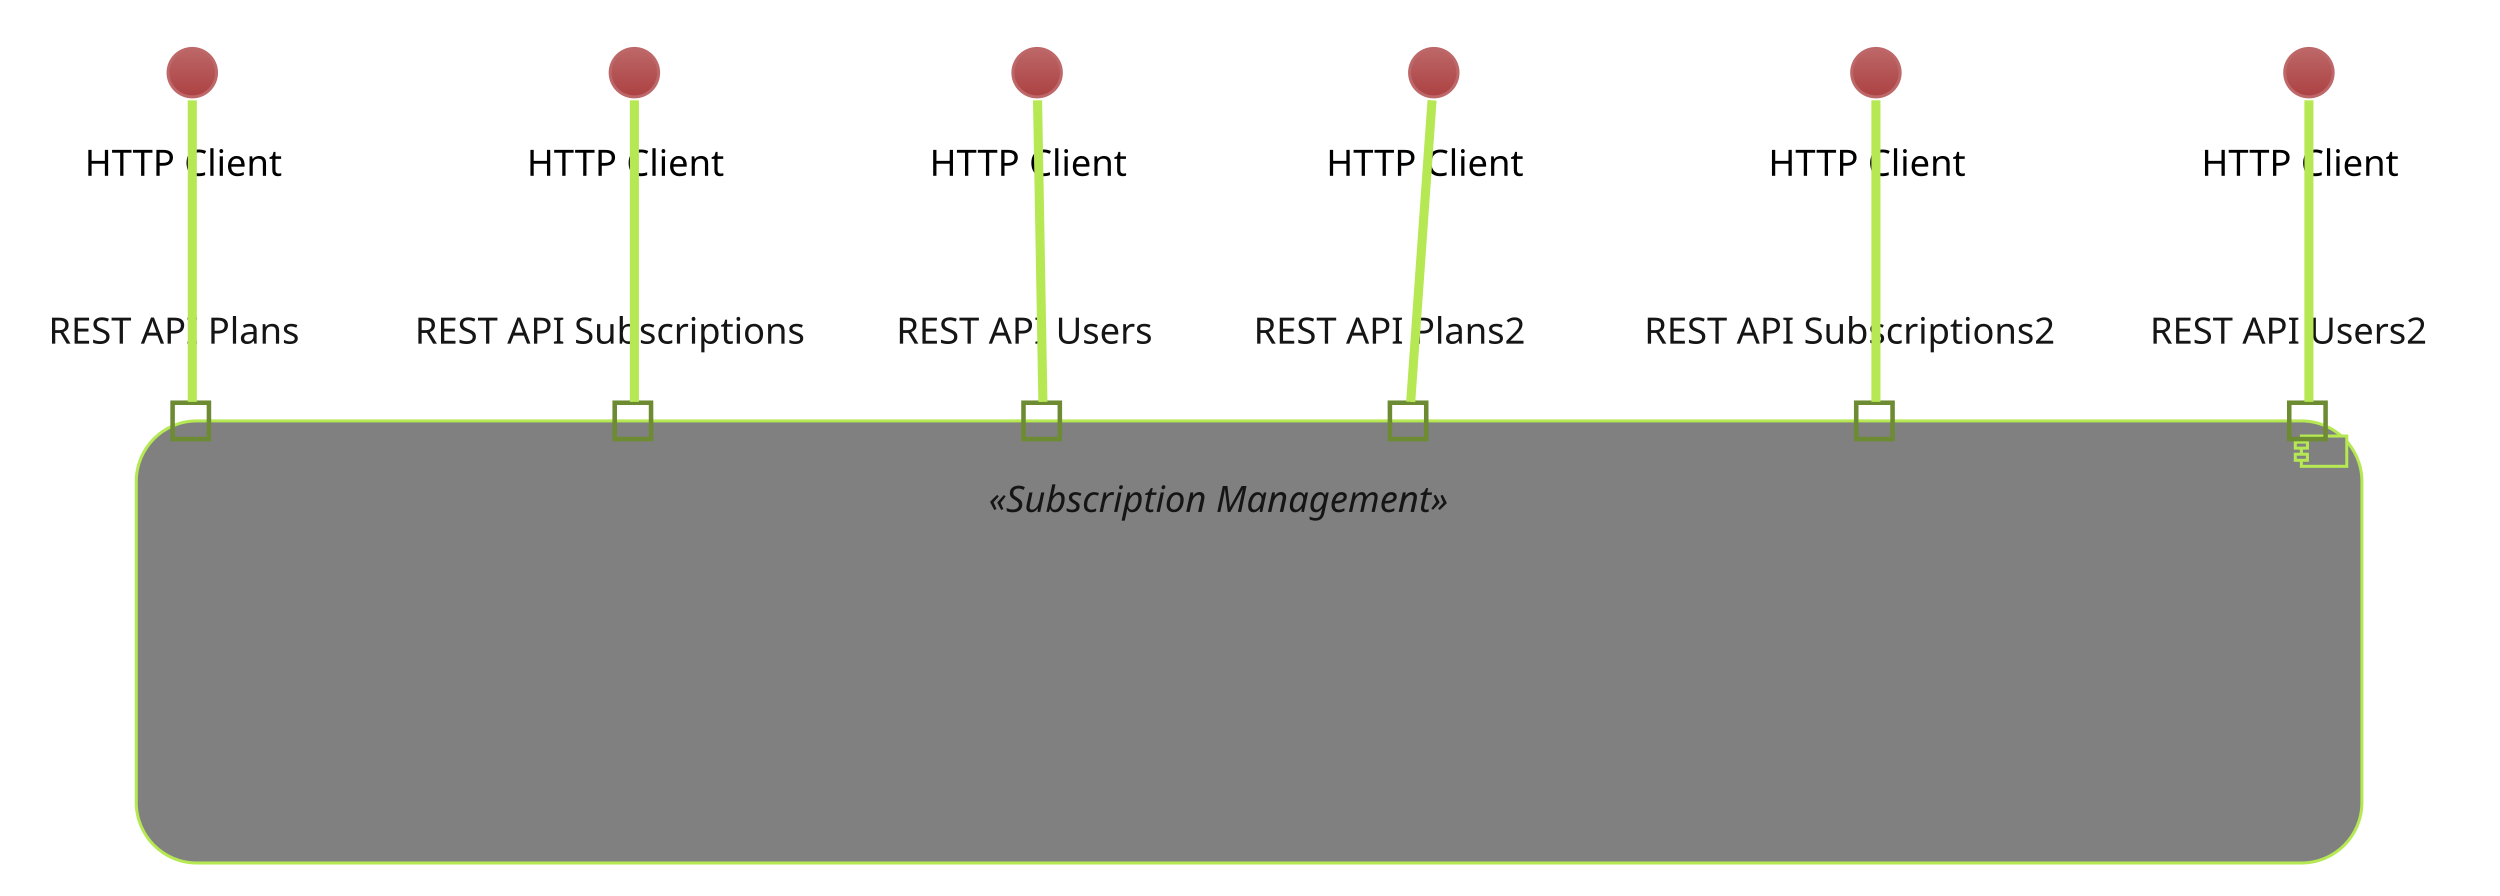
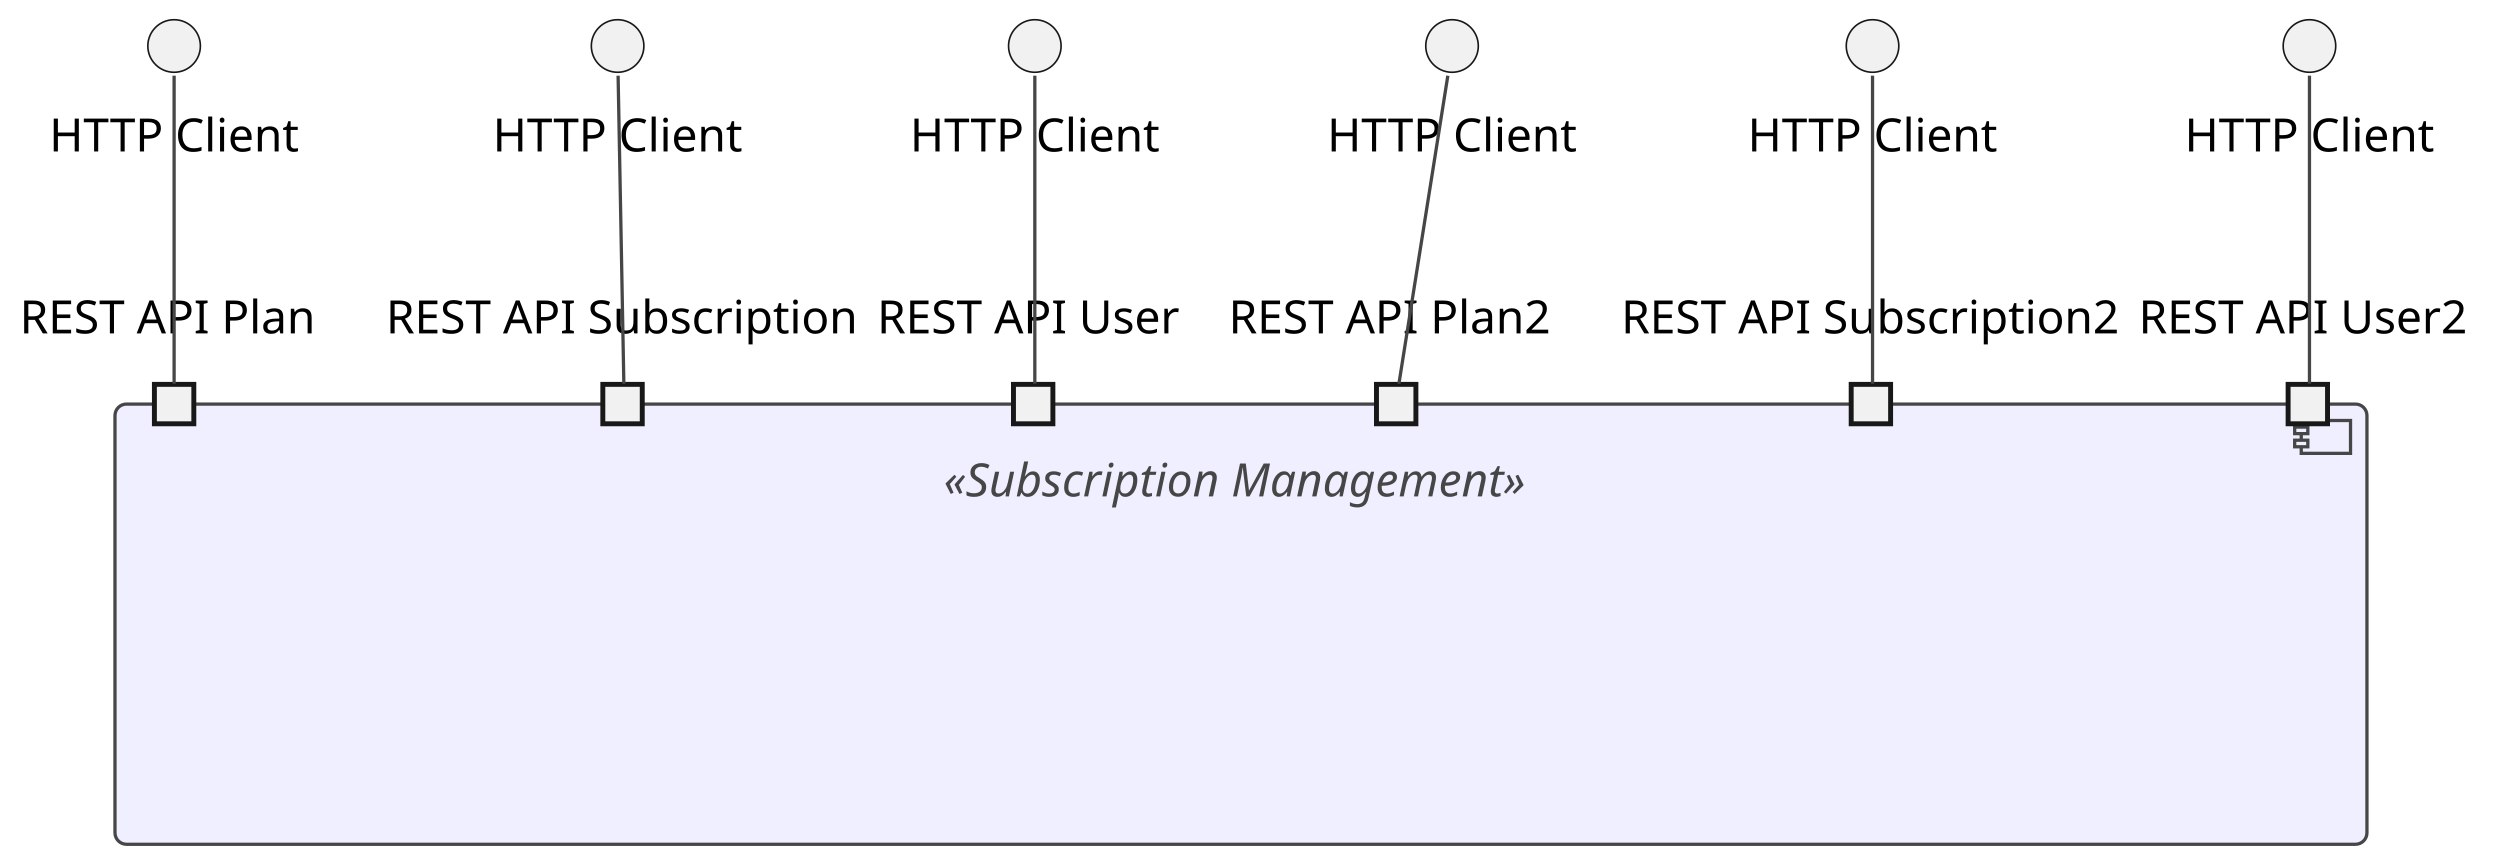
- <svg xmlns="http://www.w3.org/2000/svg" contentStyleType="text/css" height="308.333px" preserveAspectRatio="none" style="width:860px;height:308px;" version="1.1" viewBox="0 0 860 308" width="860.417px" zoomAndPan="magnify">
-   <defs>
-     <linearGradient id="ghf42r8chkhmd0" x1="50%" x2="50%" y1="0%" y2="100%">
-       <stop offset="0%" stop-color="#BD6768" />
-       <stop offset="100%" stop-color="#AC4142" />
-     </linearGradient>
-   </defs>
+ <svg xmlns="http://www.w3.org/2000/svg" contentStyleType="text/css" height="263px" preserveAspectRatio="none" style="width:761px;height:263px;" version="1.1" viewBox="0 0 761 263" width="761px" zoomAndPan="magnify">
+   <defs />
  <g>
    <g id="cluster_sidis">
-       <rect fill="#808080" height="152.083" rx="20.833" ry="20.833" style="stroke:#B5E853;stroke-width:1.042;" width="765.625" x="46.875" y="144.792" />
-       <rect fill="#808080" height="10.417" style="stroke:#B5E853;stroke-width:1.042;" width="15.625" x="791.667" y="150" />
-       <rect fill="#808080" height="2.083" style="stroke:#B5E853;stroke-width:1.042;" width="4.167" x="789.583" y="152.083" />
-       <rect fill="#808080" height="2.083" style="stroke:#B5E853;stroke-width:1.042;" width="4.167" x="789.583" y="156.25" />
-       <text fill="#151515" font-family="Verdana" font-size="12.5" font-style="italic" lengthAdjust="spacing" textLength="179.167" x="340.104" y="176.109">«Subscription Management»</text>
-       <text fill="#151515" font-family="Verdana" font-size="12.5" font-weight="bold" lengthAdjust="spacing" textLength="4.167" x="427.604" y="201.717"> </text>
+       <rect fill="#EFEFFF" height="134" rx="3.5" ry="3.5" style="stroke:#454645;stroke-width:1.0;" width="685.5" x="35" y="123" />
+       <rect fill="#EFEFFF" height="10" style="stroke:#454645;stroke-width:1.0;" width="15" x="700.5" y="128" />
+       <rect fill="#EFEFFF" height="2" style="stroke:#454645;stroke-width:1.0;" width="4" x="698.5" y="130" />
+       <rect fill="#EFEFFF" height="2" style="stroke:#454645;stroke-width:1.0;" width="4" x="698.5" y="134" />
+       <text fill="#454645" font-family="sans-serif" font-size="14" font-style="italic" lengthAdjust="spacing" textLength="181" x="287.25" y="151.107">«Subscription Management»</text>
+       <text fill="#000000" font-family="sans-serif" font-size="14" font-weight="bold" lengthAdjust="spacing" textLength="4" x="375.75" y="169.728"> </text>
    </g>
-     <text fill="#151515" font-family="Verdana" font-size="12.5" lengthAdjust="spacing" textLength="97.917" x="16.667" y="118.209">REST API Plans</text>
-     <rect fill="none" height="12.5" style="stroke:#6D8B32;stroke-width:1.562;" width="12.5" x="59.375" y="138.542" />
-     <text fill="#151515" font-family="Verdana" font-size="12.5" lengthAdjust="spacing" textLength="150" x="142.708" y="118.209">REST API Subscriptions</text>
-     <rect fill="none" height="12.5" style="stroke:#6D8B32;stroke-width:1.562;" width="12.5" x="211.458" y="138.542" />
-     <text fill="#151515" font-family="Verdana" font-size="12.5" lengthAdjust="spacing" textLength="100" x="308.333" y="118.209">REST API Users</text>
-     <rect fill="none" height="12.5" style="stroke:#6D8B32;stroke-width:1.562;" width="12.5" x="352.083" y="138.542" />
-     <text fill="#151515" font-family="Verdana" font-size="12.5" lengthAdjust="spacing" textLength="106.25" x="431.25" y="118.209">REST API Plans2</text>
-     <rect fill="none" height="12.5" style="stroke:#6D8B32;stroke-width:1.562;" width="12.5" x="478.125" y="138.542" />
-     <text fill="#151515" font-family="Verdana" font-size="12.5" lengthAdjust="spacing" textLength="158.333" x="565.625" y="118.209">REST API Subscriptions2</text>
-     <rect fill="none" height="12.5" style="stroke:#6D8B32;stroke-width:1.562;" width="12.5" x="638.542" y="138.542" />
-     <text fill="#151515" font-family="Verdana" font-size="12.5" lengthAdjust="spacing" textLength="108.333" x="739.583" y="118.209">REST API Users2</text>
-     <rect fill="none" height="12.5" style="stroke:#6D8B32;stroke-width:1.562;" width="12.5" x="787.5" y="138.542" />
+     <text fill="#000000" font-family="sans-serif" font-size="14" lengthAdjust="spacing" textLength="94" x="6" y="101.486">REST API Plan</text>
+     <rect fill="#F1F1F1" height="12" style="stroke:#181818;stroke-width:1.5;" width="12" x="47" y="117" />
+     <text fill="#000000" font-family="sans-serif" font-size="14" lengthAdjust="spacing" textLength="144" x="117.5" y="101.486">REST API Subscription</text>
+     <rect fill="#F1F1F1" height="12" style="stroke:#181818;stroke-width:1.5;" width="12" x="183.5" y="117" />
+     <text fill="#000000" font-family="sans-serif" font-size="14" lengthAdjust="spacing" textLength="95" x="267" y="101.486">REST API User</text>
+     <rect fill="#F1F1F1" height="12" style="stroke:#181818;stroke-width:1.5;" width="12" x="308.5" y="117" />
+     <text fill="#000000" font-family="sans-serif" font-size="14" lengthAdjust="spacing" textLength="102" x="374" y="101.486">REST API Plan2</text>
+     <rect fill="#F1F1F1" height="12" style="stroke:#181818;stroke-width:1.5;" width="12" x="419" y="117" />
+     <text fill="#000000" font-family="sans-serif" font-size="14" lengthAdjust="spacing" textLength="152" x="493.5" y="101.486">REST API Subscription2</text>
+     <rect fill="#F1F1F1" height="12" style="stroke:#181818;stroke-width:1.5;" width="12" x="563.5" y="117" />
+     <text fill="#000000" font-family="sans-serif" font-size="14" lengthAdjust="spacing" textLength="103" x="651" y="101.486">REST API User2</text>
+     <rect fill="#F1F1F1" height="12" style="stroke:#181818;stroke-width:1.5;" width="12" x="696.5" y="117" />
    <g id="elem_HTTPa">
-       <ellipse cx="66.146" cy="25" fill="url(#ghf42r8chkhmd0)" rx="8.333" ry="8.333" style="stroke:#BD6768;stroke-width:1.042;" />
-       <text fill="#000000" font-family="Verdana" font-size="12.5" lengthAdjust="spacing" textLength="73.958" x="29.167" y="60.484">HTTP Client</text>
+       <ellipse cx="53" cy="14" fill="#F1F1F1" rx="8" ry="8" style="stroke:#181818;stroke-width:0.5;" />
+       <text fill="#000000" font-family="sans-serif" font-size="14" lengthAdjust="spacing" textLength="76" x="15" y="46.107">HTTP Client</text>
    </g>
    <g id="elem_HTTPb">
-       <ellipse cx="218.229" cy="25" fill="url(#ghf42r8chkhmd0)" rx="8.333" ry="8.333" style="stroke:#BD6768;stroke-width:1.042;" />
-       <text fill="#000000" font-family="Verdana" font-size="12.5" lengthAdjust="spacing" textLength="73.958" x="181.25" y="60.484">HTTP Client</text>
+       <ellipse cx="188" cy="14" fill="#F1F1F1" rx="8" ry="8" style="stroke:#181818;stroke-width:0.5;" />
+       <text fill="#000000" font-family="sans-serif" font-size="14" lengthAdjust="spacing" textLength="76" x="150" y="46.107">HTTP Client</text>
    </g>
    <g id="elem_HTTPc">
-       <ellipse cx="356.771" cy="25" fill="url(#ghf42r8chkhmd0)" rx="8.333" ry="8.333" style="stroke:#BD6768;stroke-width:1.042;" />
-       <text fill="#000000" font-family="Verdana" font-size="12.5" lengthAdjust="spacing" textLength="73.958" x="319.792" y="60.484">HTTP Client</text>
+       <ellipse cx="315" cy="14" fill="#F1F1F1" rx="8" ry="8" style="stroke:#181818;stroke-width:0.5;" />
+       <text fill="#000000" font-family="sans-serif" font-size="14" lengthAdjust="spacing" textLength="76" x="277" y="46.107">HTTP Client</text>
    </g>
    <g id="elem_HTTPa2">
-       <ellipse cx="493.229" cy="25" fill="url(#ghf42r8chkhmd0)" rx="8.333" ry="8.333" style="stroke:#BD6768;stroke-width:1.042;" />
-       <text fill="#000000" font-family="Verdana" font-size="12.5" lengthAdjust="spacing" textLength="73.958" x="456.25" y="60.484">HTTP Client</text>
+       <ellipse cx="442" cy="14" fill="#F1F1F1" rx="8" ry="8" style="stroke:#181818;stroke-width:0.5;" />
+       <text fill="#000000" font-family="sans-serif" font-size="14" lengthAdjust="spacing" textLength="76" x="404" y="46.107">HTTP Client</text>
    </g>
    <g id="elem_HTTPb2">
-       <ellipse cx="645.312" cy="25" fill="url(#ghf42r8chkhmd0)" rx="8.333" ry="8.333" style="stroke:#BD6768;stroke-width:1.042;" />
-       <text fill="#000000" font-family="Verdana" font-size="12.5" lengthAdjust="spacing" textLength="73.958" x="608.333" y="60.484">HTTP Client</text>
+       <ellipse cx="570" cy="14" fill="#F1F1F1" rx="8" ry="8" style="stroke:#181818;stroke-width:0.5;" />
+       <text fill="#000000" font-family="sans-serif" font-size="14" lengthAdjust="spacing" textLength="76" x="532" y="46.107">HTTP Client</text>
    </g>
    <g id="elem_HTTPc2">
-       <ellipse cx="794.271" cy="25" fill="url(#ghf42r8chkhmd0)" rx="8.333" ry="8.333" style="stroke:#BD6768;stroke-width:1.042;" />
-       <text fill="#000000" font-family="Verdana" font-size="12.5" lengthAdjust="spacing" textLength="73.958" x="757.292" y="60.484">HTTP Client</text>
+       <ellipse cx="703" cy="14" fill="#F1F1F1" rx="8" ry="8" style="stroke:#181818;stroke-width:0.5;" />
+       <text fill="#000000" font-family="sans-serif" font-size="14" lengthAdjust="spacing" textLength="76" x="665" y="46.107">HTTP Client</text>
    </g>
    <g id="link_HTTPa_apiP">
-       <path d="M66.146,34.51 C66.146,57.281 66.146,119.396 66.146,138.25 " fill="none" id="HTTPa-apiP" style="stroke:#B5E853;stroke-width:3.125;" />
+       <path d="M53,23.04 C53,43.94 53,99.54 53,116.81 " fill="none" id="HTTPa-apiP" style="stroke:#454645;stroke-width:1.0;" />
    </g>
    <g id="link_HTTPb_apiS">
-       <path d="M218.229,34.51 C218.229,57.281 218.229,119.396 218.229,138.25 " fill="none" id="HTTPb-apiS" style="stroke:#B5E853;stroke-width:3.125;" />
+       <path d="M188.15,23.04 C188.54,43.94 189.58,99.54 189.9,116.81 " fill="none" id="HTTPb-apiS" style="stroke:#454645;stroke-width:1.0;" />
    </g>
    <g id="link_HTTPc_apiU">
-       <path d="M356.917,34.51 C357.323,57.281 358.427,119.396 358.76,138.25 " fill="none" id="HTTPc-apiU" style="stroke:#B5E853;stroke-width:3.125;" />
+       <path d="M315,23.04 C315,43.94 315,99.54 315,116.81 " fill="none" id="HTTPc-apiU" style="stroke:#454645;stroke-width:1.0;" />
    </g>
    <g id="link_HTTPa2_apiP2">
-       <path d="M492.625,34.51 C491.021,57.281 486.625,119.396 485.281,138.25 " fill="none" id="HTTPa2-apiP2" style="stroke:#B5E853;stroke-width:3.125;" />
+       <path d="M440.72,23.04 C437.4,43.94 428.57,99.54 425.83,116.81 " fill="none" id="HTTPa2-apiP2" style="stroke:#454645;stroke-width:1.0;" />
    </g>
    <g id="link_HTTPb2_apiS2">
-       <path d="M645.312,34.51 C645.312,57.281 645.312,119.396 645.312,138.25 " fill="none" id="HTTPb2-apiS2" style="stroke:#B5E853;stroke-width:3.125;" />
+       <path d="M570,23.04 C570,43.94 570,99.54 570,116.81 " fill="none" id="HTTPb2-apiS2" style="stroke:#454645;stroke-width:1.0;" />
    </g>
    <g id="link_HTTPc2_apiU2">
-       <path d="M794.271,34.51 C794.271,57.281 794.271,119.396 794.271,138.25 " fill="none" id="HTTPc2-apiU2" style="stroke:#B5E853;stroke-width:3.125;" />
+       <path d="M703,23.04 C703,43.94 703,99.54 703,116.81 " fill="none" id="HTTPc2-apiU2" style="stroke:#454645;stroke-width:1.0;" />
    </g>
  </g>
</svg>
